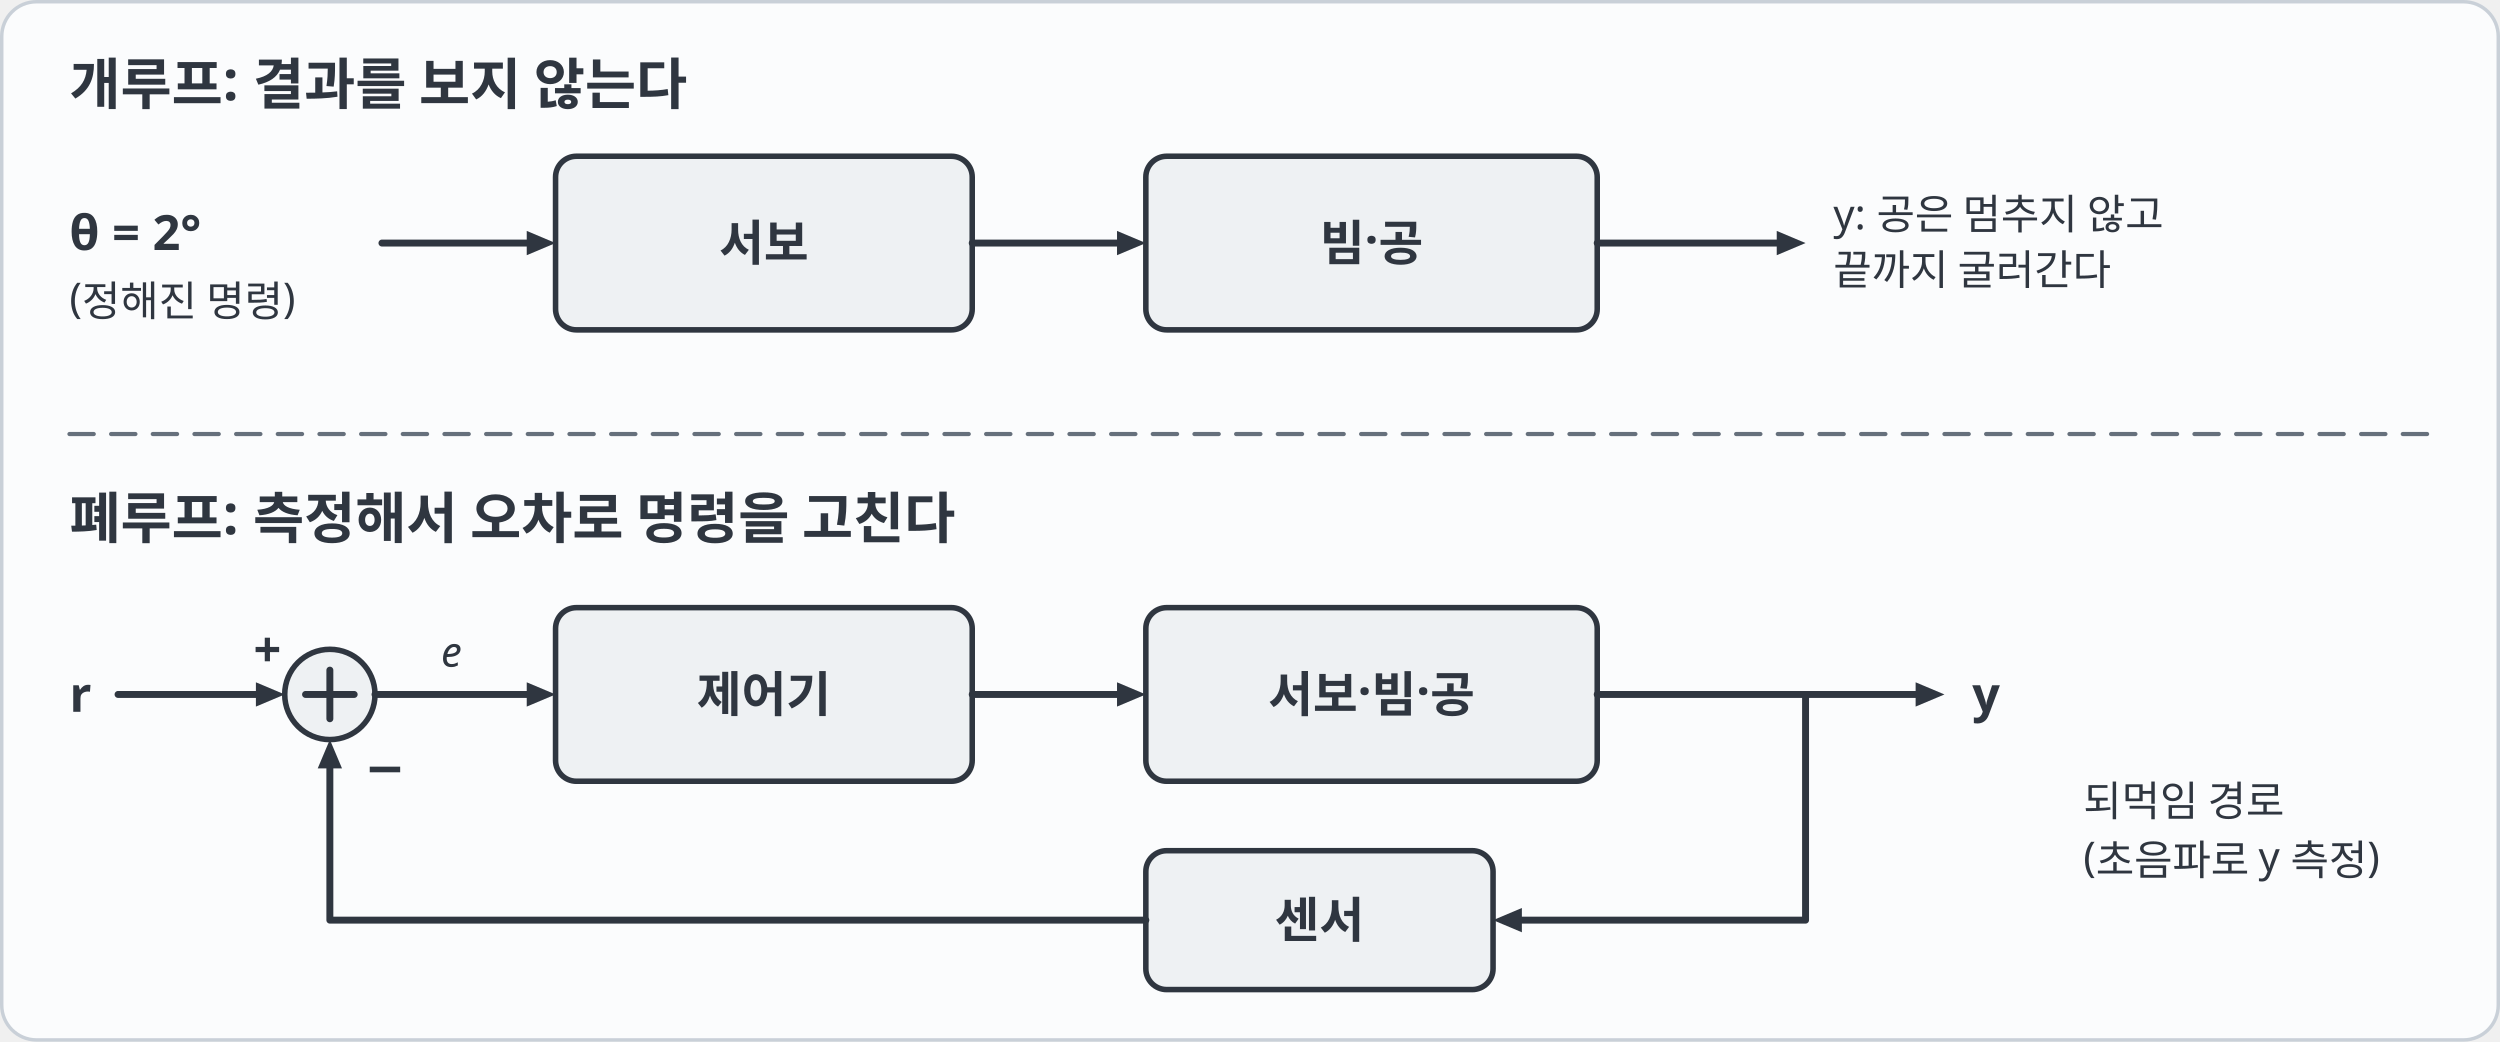
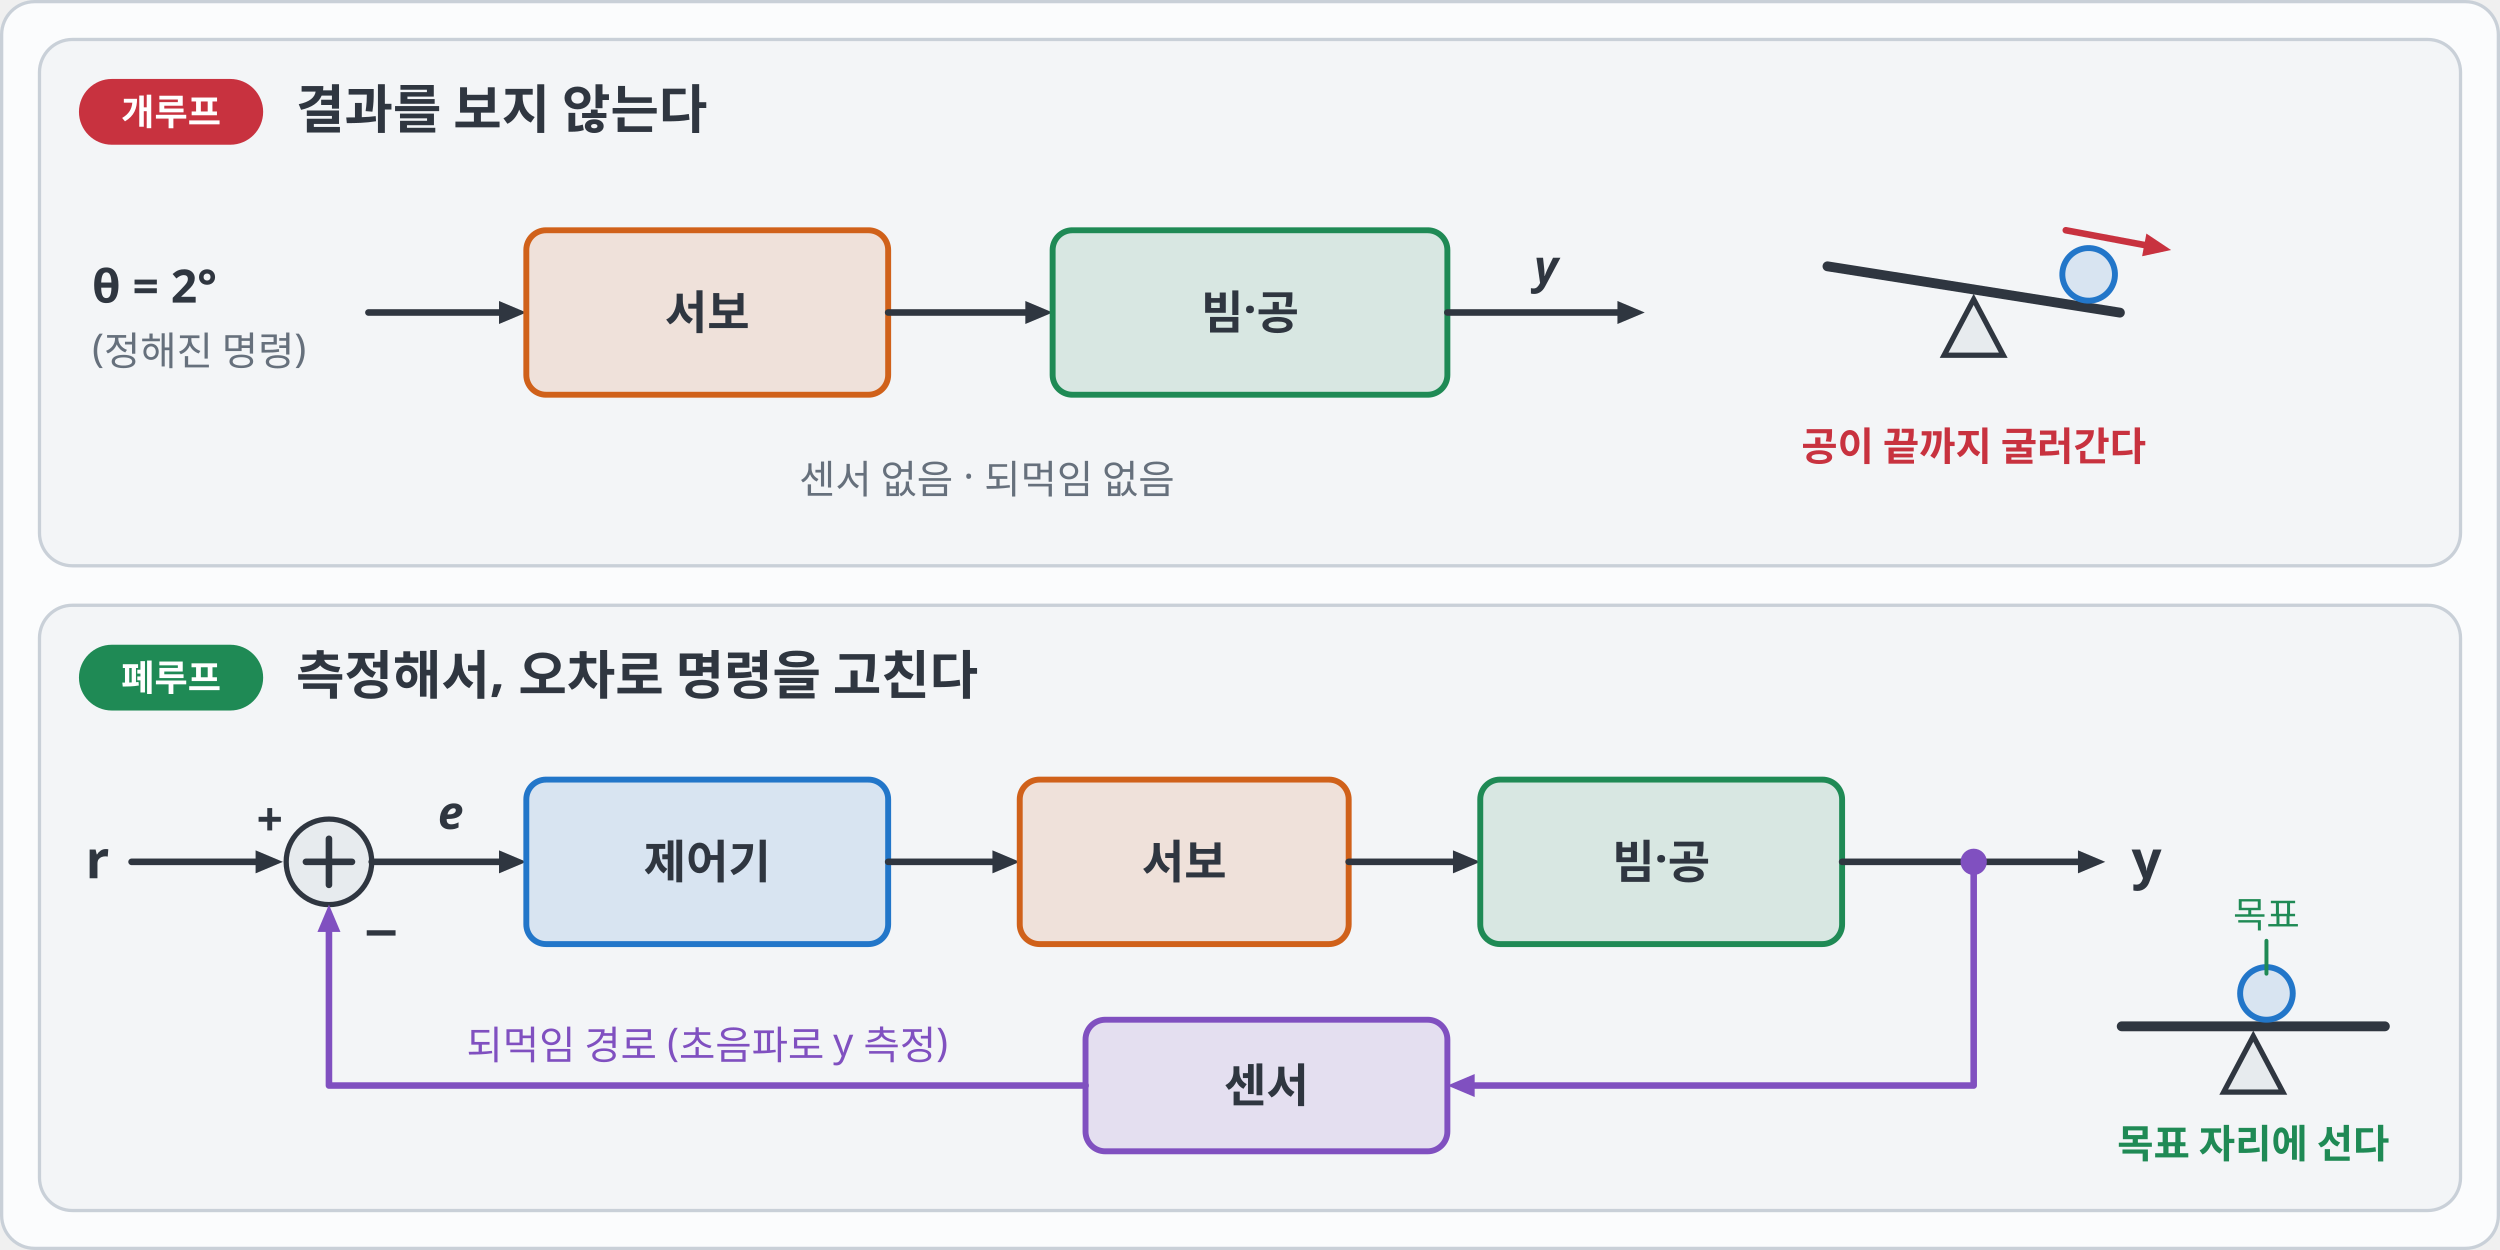
- <svg xmlns="http://www.w3.org/2000/svg" viewBox="0 0 720 300" width="720" height="300" role="img" aria-labelledby="t d">
+ <svg xmlns="http://www.w3.org/2000/svg" viewBox="0 0 760 380" width="760" height="380" role="img" aria-labelledby="t d">
  <style>text{font-family:'Malgun Gothic','Apple SD Gothic Neo','Noto Sans KR',sans-serif;font-size:14px;fill:#2f3640}
.s{font-size:12px}.xs{font-size:11px}.l{font-size:16px}.b{font-weight:700}.it{font-style:italic}
.ln{fill:none;stroke-width:2;stroke-linecap:round;stroke-linejoin:round}.thin{stroke-width:1.2}.thick{stroke-width:3}
.dash{stroke-dasharray:7 5}.dot{stroke-dasharray:2 4}
.box{fill:#7f8c99;fill-opacity:.10;stroke:#2f3640;stroke-width:1.6}
.boxd{fill:none;stroke:#2f3640;stroke-width:1.6;stroke-dasharray:6 4}
.grid{stroke:#8a949f;stroke-opacity:.35;stroke-width:1;fill:none}
.zone{fill:#1f8a55;fill-opacity:.15}.zone2{fill:#d0611a;fill-opacity:.13}.zone3{fill:#2276c9;fill-opacity:.13}
.solid{fill:#7f8c99;fill-opacity:.35}
+ .panel{fill:#7f8c99;fill-opacity:.06;stroke:#c9d0d8;stroke-width:1}
+ .zoneR{fill:#c8323f;fill-opacity:.10}
+ .bx-k{fill:#2f3640;fill-opacity:.13;stroke:#2f3640;stroke-width:1.8}.pill-k{fill:#2f3640}.bx-m{fill:#66707c;fill-opacity:.13;stroke:#66707c;stroke-width:1.8}.pill-m{fill:#66707c}.bx-blue{fill:#2276c9;fill-opacity:.13;stroke:#2276c9;stroke-width:1.8}.pill-blue{fill:#2276c9}.bx-org{fill:#d0611a;fill-opacity:.13;stroke:#d0611a;stroke-width:1.8}.pill-org{fill:#d0611a}.bx-grn{fill:#1f8a55;fill-opacity:.13;stroke:#1f8a55;stroke-width:1.8}.pill-grn{fill:#1f8a55}.bx-red{fill:#c8323f;fill-opacity:.13;stroke:#c8323f;stroke-width:1.8}.pill-red{fill:#c8323f}.bx-pur{fill:#8050c0;fill-opacity:.13;stroke:#8050c0;stroke-width:1.8}.pill-pur{fill:#8050c0}
+ text.w{fill:#fff}
.c-k{stroke:#2f3640}.f-k{fill:#2f3640}.c-m{stroke:#66707c}.f-m{fill:#66707c}.c-blue{stroke:#2276c9}.f-blue{fill:#2276c9}.c-org{stroke:#d0611a}.f-org{fill:#d0611a}.c-grn{stroke:#1f8a55}.f-grn{fill:#1f8a55}.c-red{stroke:#c8323f}.f-red{fill:#c8323f}.c-pur{stroke:#8050c0}.f-pur{fill:#8050c0}
text.f-k{fill:#2f3640}text.f-m{fill:#66707c}</style>
-   <rect x="0.5" y="0.5" width="719" height="299" rx="10" fill="#fbfcfd" stroke="#c9d0d8" />
-   <text x="20" y="30" class="b l" text-anchor="start">개루프: 결과를 보지 않는다</text>
-   <text x="20" y="72" class="b" text-anchor="start">θ = 2°</text>
-   <text x="20" y="90" class="s" text-anchor="start">(정해진 명령)</text>
-   <line x1="110" y1="70" x2="154" y2="70" class="ln c-k " />
-   <polygon points="160,70 151.7,73.5 151.7,66.5" class="f-k" />
-   <rect x="160" y="45" width="120" height="50" rx="6" class="box" />
-   <text x="220" y="75" class="b" text-anchor="middle">서보</text>
-   <line x1="280" y1="70" x2="324" y2="70" class="ln c-k " />
-   <polygon points="330,70 321.7,73.5 321.7,66.5" class="f-k" />
-   <rect x="330" y="45" width="130" height="50" rx="6" class="box" />
-   <text x="395" y="75" class="b" text-anchor="middle">빔·공</text>
-   <line x1="460" y1="70" x2="514" y2="70" class="ln c-k " />
-   <polygon points="520,70 511.7,73.5 511.7,66.5" class="f-k" />
-   <text x="528" y="66" class="s" text-anchor="start">y: 공은 멈추지 않고</text>
-   <text x="528" y="82" class="s" text-anchor="start">끝까지 굴러간다</text>
-   <line x1="20" y1="125" x2="700" y2="125" class="ln c-m thin dash" />
-   <text x="20" y="155" class="b l" text-anchor="start">폐루프: 측정해서 오차로 명령을 고친다</text>
-   <text x="20" y="205" class="b" text-anchor="start">r</text>
-   <line x1="34" y1="200" x2="76" y2="200" class="ln c-k " />
-   <polygon points="82,200 73.7,203.5 73.7,196.5" class="f-k" />
-   <circle cx="95" cy="200" r="13" class="box" />
-   <line x1="88" y1="200" x2="102" y2="200" class="ln c-k " />
-   <line x1="95" y1="193" x2="95" y2="207" class="ln c-k " />
-   <text x="73" y="192" class="b" text-anchor="start">+</text>
-   <text x="105" y="226" class="b" text-anchor="start">−</text>
-   <line x1="108" y1="200" x2="154" y2="200" class="ln c-k " />
-   <polygon points="160,200 151.7,203.5 151.7,196.5" class="f-k" />
-   <text x="130" y="192" class="s it" text-anchor="middle">e</text>
-   <rect x="160" y="175" width="120" height="50" rx="6" class="box" />
-   <text x="220" y="205" class="b" text-anchor="middle">제어기</text>
-   <line x1="280" y1="200" x2="324" y2="200" class="ln c-k " />
-   <polygon points="330,200 321.7,203.5 321.7,196.5" class="f-k" />
-   <rect x="330" y="175" width="130" height="50" rx="6" class="box" />
-   <text x="395" y="205" class="b" text-anchor="middle">서보·빔·공</text>
-   <line x1="460" y1="200" x2="554" y2="200" class="ln c-k " />
-   <polygon points="560,200 551.7,203.5 551.7,196.5" class="f-k" />
-   <text x="568" y="205" class="b" text-anchor="start">y</text>
-   <path d="M520 200L520 265L436 265" class="ln c-k " />
-   <polygon points="430,265 438.3,261.5 438.3,268.5" class="f-k" />
-   <rect x="330" y="245" width="100" height="40" rx="6" class="box" />
-   <text x="380" y="270" class="b" text-anchor="middle">센서</text>
-   <path d="M330 265L95 265L95 219" class="ln c-k " />
-   <polygon points="95,213 98.5,221.3 91.5,221.3" class="f-k" />
-   <text x="600" y="235" class="s" text-anchor="start">되먹임 경로</text>
-   <text x="600" y="251" class="s" text-anchor="start">(초음파로 y 측정)</text>
+   <rect x="0.5" y="0.5" width="759" height="379" rx="10" fill="#fbfcfd" stroke="#c9d0d8" />
+   <rect x="12" y="12" width="736" height="160" rx="10" class="panel" />
+   <rect x="24" y="24" width="56" height="20" rx="10" class="pill-red" />
+   <text x="52" y="38" class="xs b w" text-anchor="middle">개루프</text>
+   <text x="90" y="39" class="b l" text-anchor="start">결과를 보지 않는다</text>
+   <text x="28" y="92" class="b" text-anchor="start">θ = 2°</text>
+   <text x="28" y="110" class="s f-m" text-anchor="start">(정해진 명령)</text>
+   <line x1="112" y1="95" x2="154" y2="95" class="ln c-k " />
+   <polygon points="160,95 151.7,98.5 151.7,91.5" class="f-k" />
+   <rect x="160" y="70" width="110" height="50" rx="6" class="bx-org" />
+   <text x="215" y="100" class="b" text-anchor="middle">서보</text>
+   <line x1="270" y1="95" x2="314" y2="95" class="ln c-k " />
+   <polygon points="320,95 311.7,98.5 311.7,91.5" class="f-k" />
+   <rect x="320" y="70" width="120" height="50" rx="6" class="bx-grn" />
+   <text x="380" y="100" class="b" text-anchor="middle">빔·공</text>
+   <line x1="440" y1="95" x2="494" y2="95" class="ln c-k " />
+   <polygon points="500,95 491.7,98.5 491.7,91.5" class="f-k" />
+   <text x="470" y="86" class="b it" text-anchor="middle">y</text>
+   <text x="300" y="150" class="s f-m" text-anchor="middle">센서 없음 · 되먹임 없음</text>
+   <g transform="rotate(9 600 88)">
+     <line x1="555" y1="88" x2="645" y2="88" class="ln c-k thick" />
+     <circle cx="633.8" cy="78" r="8" class="bx-blue" />
+   </g>
+   <polygon points="600,91 591,108 609,108" class="box" />
+   <line x1="628" y1="70" x2="654.1" y2="74.9" class="ln c-red " />
+   <polygon points="660,76 651.2,77.9 652.5,71" class="f-red" />
+   <text x="600" y="140" class="s b f-red" text-anchor="middle">공이 끝까지 굴러간다</text>
+   <rect x="12" y="184" width="736" height="184" rx="10" class="panel" />
+   <rect x="24" y="196" width="56" height="20" rx="10" class="pill-grn" />
+   <text x="52" y="210" class="xs b w" text-anchor="middle">폐루프</text>
+   <text x="90" y="211" class="b l" text-anchor="start">측정해서, 오차로 명령을 고친다</text>
+   <text x="26" y="267" class="b l" text-anchor="start">r</text>
+   <line x1="40" y1="262" x2="80" y2="262" class="ln c-k " />
+   <polygon points="86,262 77.7,265.5 77.7,258.5" class="f-k" />
+   <circle cx="100" cy="262" r="13" class="box" />
+   <line x1="93" y1="262" x2="107" y2="262" class="ln c-k " />
+   <line x1="100" y1="255" x2="100" y2="269" class="ln c-k " />
+   <text x="78" y="254" class="b" text-anchor="start">+</text>
+   <text x="110" y="288" class="b" text-anchor="start">−</text>
+   <line x1="113" y1="262" x2="154" y2="262" class="ln c-k " />
+   <polygon points="160,262 151.7,265.5 151.7,258.5" class="f-k" />
+   <text x="137" y="252" class="b it" text-anchor="middle">e</text>
+   <rect x="160" y="237" width="110" height="50" rx="6" class="bx-blue" />
+   <text x="215" y="267" class="b" text-anchor="middle">제어기</text>
+   <line x1="270" y1="262" x2="304" y2="262" class="ln c-k " />
+   <polygon points="310,262 301.7,265.5 301.7,258.5" class="f-k" />
+   <rect x="310" y="237" width="100" height="50" rx="6" class="bx-org" />
+   <text x="360" y="267" class="b" text-anchor="middle">서보</text>
+   <line x1="410" y1="262" x2="444" y2="262" class="ln c-k " />
+   <polygon points="450,262 441.7,265.5 441.7,258.5" class="f-k" />
+   <rect x="450" y="237" width="110" height="50" rx="6" class="bx-grn" />
+   <text x="505" y="267" class="b" text-anchor="middle">빔·공</text>
+   <line x1="560" y1="262" x2="634" y2="262" class="ln c-k " />
+   <polygon points="640,262 631.7,265.5 631.7,258.5" class="f-k" />
+   <text x="648" y="267" class="b l" text-anchor="start">y</text>
+   <circle cx="600" cy="262" r="4" class="f-pur" />
+   <path d="M600 262L600 330L446 330" class="ln c-pur " />
+   <polygon points="440,330 448.3,326.5 448.3,333.5" class="f-pur" />
+   <rect x="330" y="310" width="110" height="40" rx="6" class="bx-pur" />
+   <text x="385" y="335" class="b" text-anchor="middle">센서</text>
+   <path d="M330 330L100 330L100 281" class="ln c-pur " />
+   <polygon points="100,275 103.5,283.3 96.5,283.3" class="f-pur" />
+   <text x="215" y="322" class="s f-pur" text-anchor="middle">되먹임 경로 (초음파로 y 측정)</text>
+   <g transform="rotate(0 685 312)">
+     <line x1="645" y1="312" x2="725" y2="312" class="ln c-k thick" />
+     <circle cx="689" cy="302" r="8" class="bx-blue" />
+   </g>
+   <polygon points="685,315 676,332 694,332" class="box" />
+   <line x1="689" y1="286" x2="689" y2="296" class="ln c-grn thin" />
+   <text x="689" y="282" class="xs f-grn" text-anchor="middle">목표</text>
+   <text x="685" y="352" class="s b f-grn" text-anchor="middle">목표 자리에 선다</text>
</svg>
